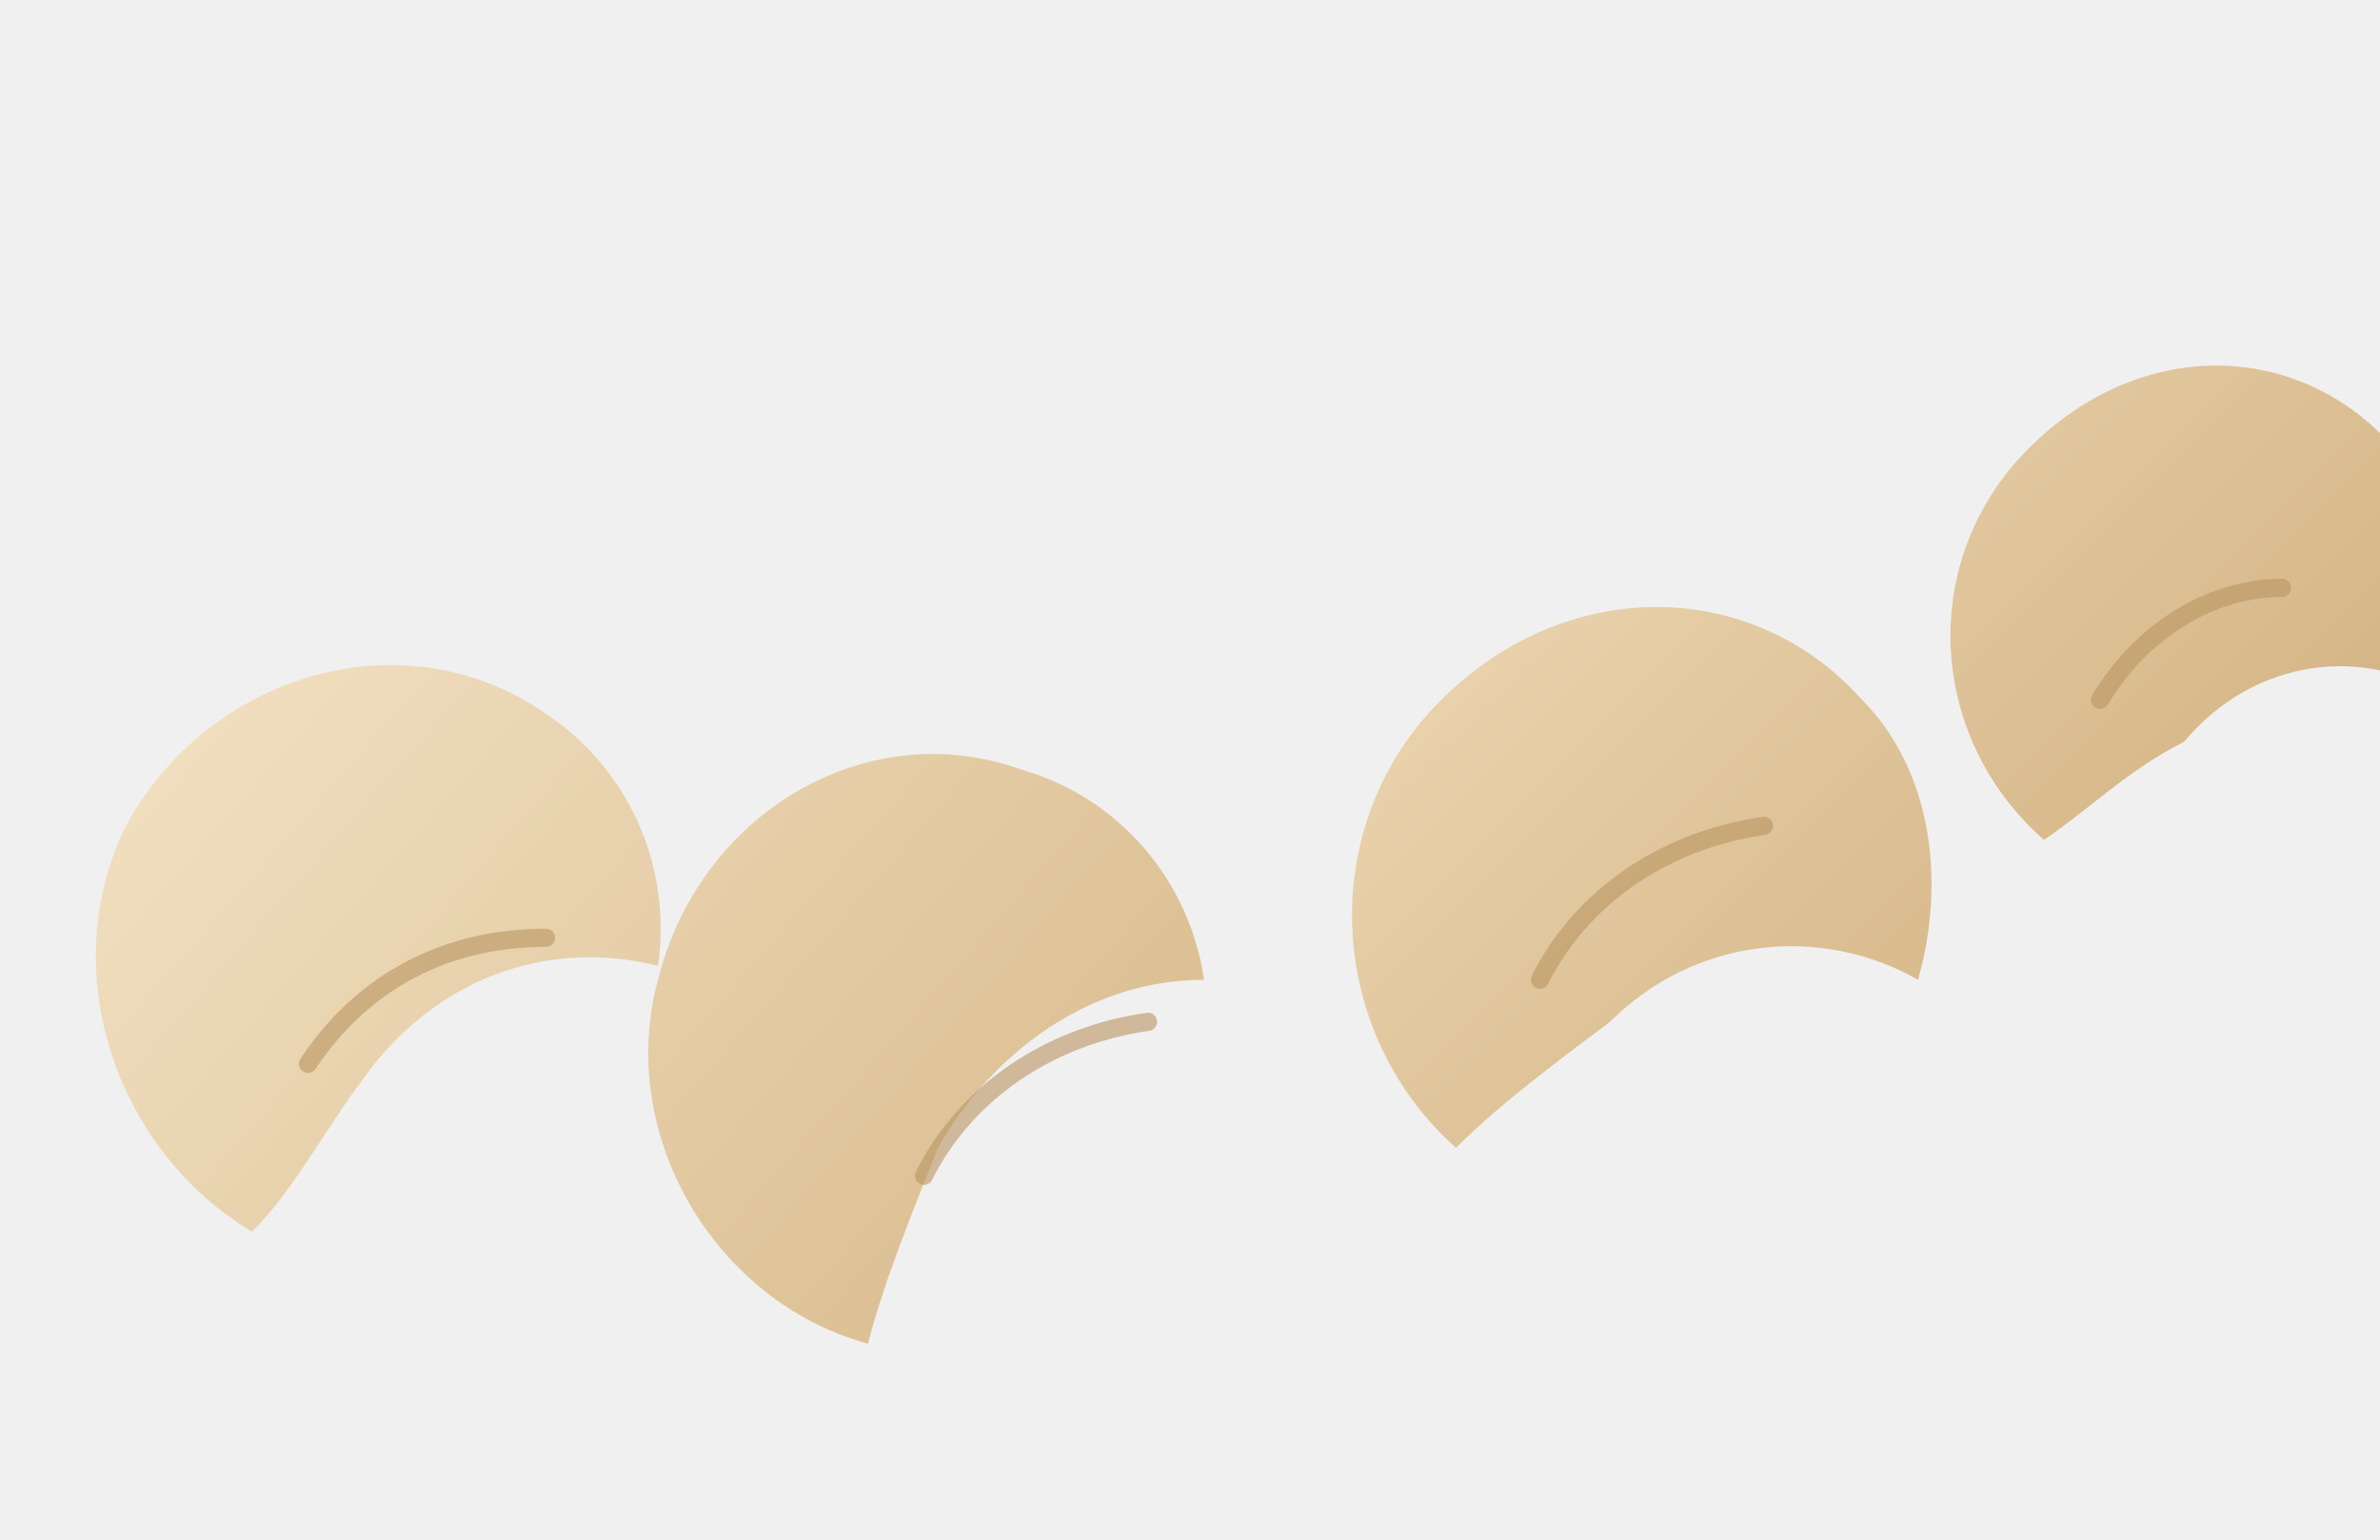
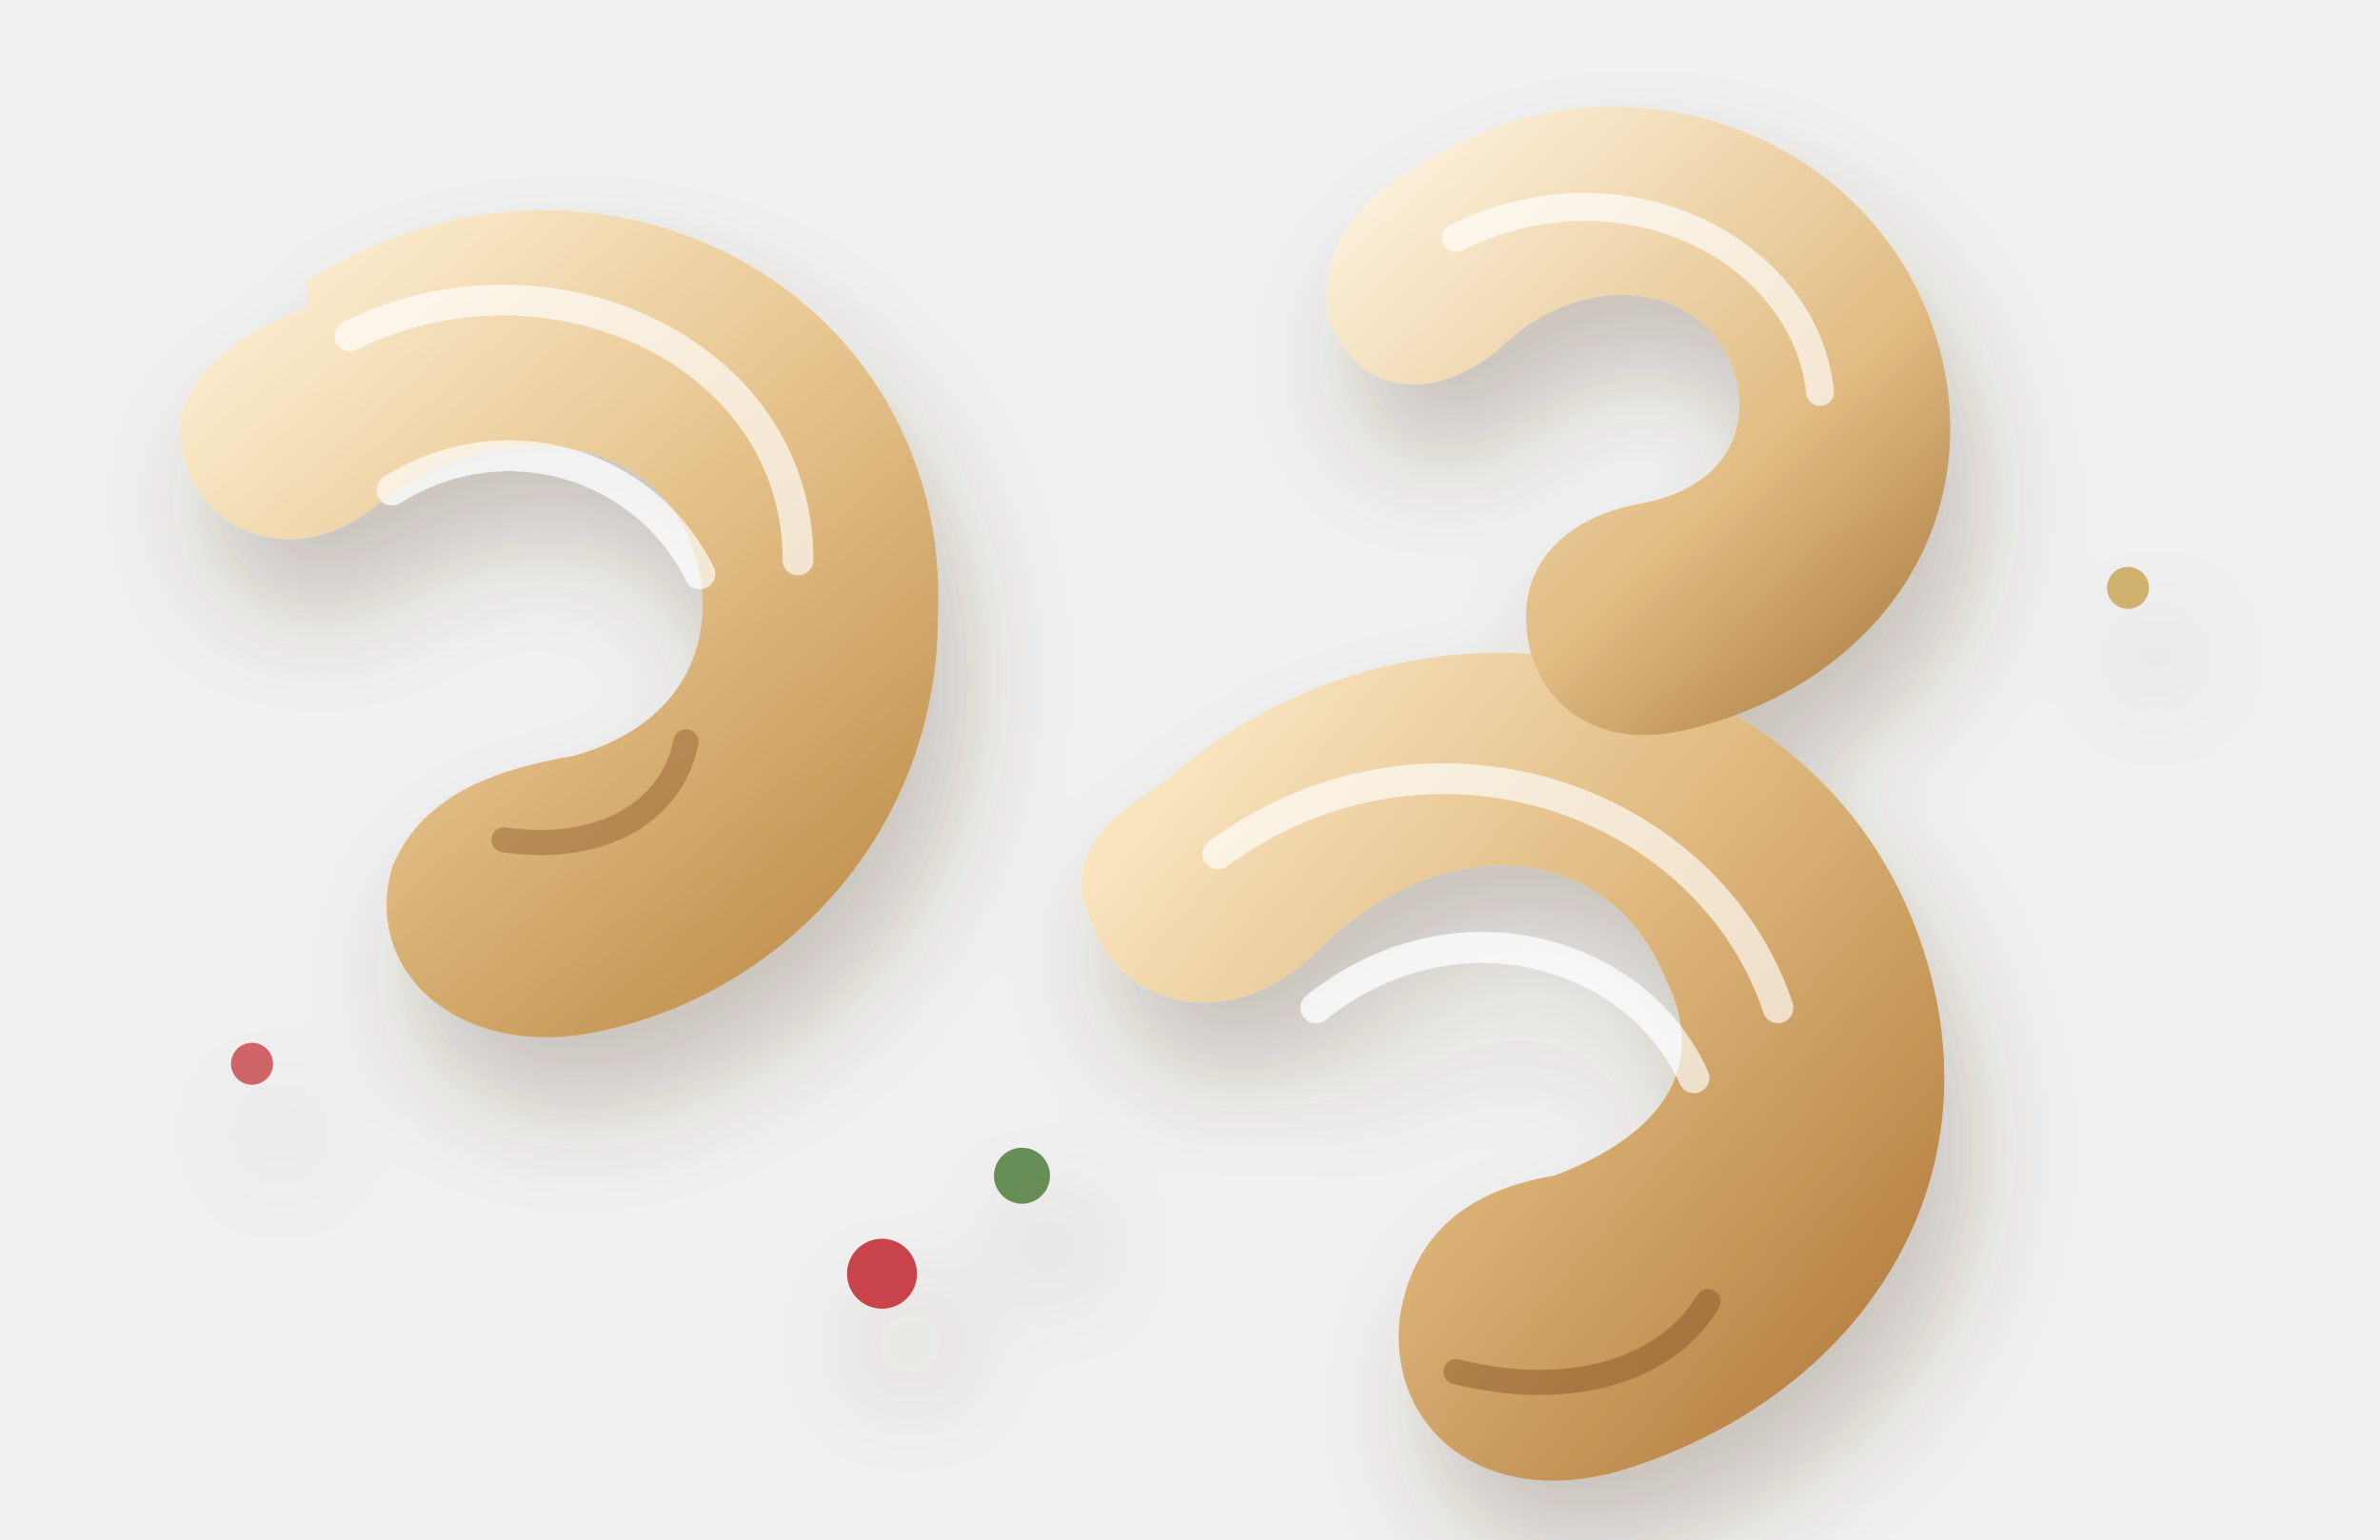
<svg xmlns="http://www.w3.org/2000/svg" viewBox="0 0 170 110" fill="none">
  <defs>
-     <linearGradient id="cw1" x1="10" y1="20" x2="90" y2="90" gradientUnits="userSpaceOnUse">
-       <stop stop-color="#F7E9CE" />
-       <stop offset="1" stop-color="#D8B98A" />
+     <linearGradient id="kb-decor-cashew-grad-1" x1="18" y1="14" x2="68" y2="72" gradientUnits="userSpaceOnUse">
+       <stop offset="0%" stop-color="#FFF4DC" />
+       <stop offset="45%" stop-color="#E7C58F" />
+       <stop offset="85%" stop-color="#C59654" />
+       <stop offset="100%" stop-color="#96632D" />
    </linearGradient>
-     <linearGradient id="cw2" x1="90" y1="30" x2="160" y2="100" gradientUnits="userSpaceOnUse">
-       <stop stop-color="#F2DFBE" />
-       <stop offset="1" stop-color="#C9A46F" />
+     <linearGradient id="kb-decor-cashew-grad-2" x1="78" y1="48" x2="142" y2="102" gradientUnits="userSpaceOnUse">
+       <stop offset="0%" stop-color="#FFF1D2" />
+       <stop offset="50%" stop-color="#DEB67B" />
+       <stop offset="88%" stop-color="#B78243" />
+       <stop offset="100%" stop-color="#885222" />
    </linearGradient>
+     <linearGradient id="kb-decor-cashew-grad-3" x1="98" y1="8" x2="140" y2="52" gradientUnits="userSpaceOnUse">
+       <stop offset="0%" stop-color="#FFF6E4" />
+       <stop offset="60%" stop-color="#E2BD84" />
+       <stop offset="100%" stop-color="#A27137" />
+     </linearGradient>
+     <filter id="kb-decor-cashew-shadow" x="-15%" y="-20%" width="140%" height="150%">
+       <feDropShadow dx="2" dy="5" stdDeviation="3.5" flood-color="#54381C" flood-opacity="0.25" />
+     </filter>
  </defs>
-   <g fill="url(#cw1)">
-     <path d="M18 88c-10-6-14-19-9-29 6-11 20-15 30-8 6 4 9 11 8 18-8-2-16 1-21 8-3 4-5 8-8 11Z" />
-     <path d="M62 96c-11-3-18-15-15-26 3-12 15-19 26-15 7 2 12 8 13 15-8 0-15 5-19 12-2 5-4 10-5 14Z" />
+   <g filter="url(#kb-decor-cashew-shadow)">
+     <path d="M22 20c21-13 46 1 45 24 0 16-12 28-26 30-9 1-15-5-13-12 2-5 7-7 13-8 7-2 10-7 9-13-2-10-14-12-23-5-6 5-13 2-14-4-1-4 3-8 9-10Z" fill="url(#kb-decor-cashew-grad-1)" />
+     <path d="M25 24c14-7 32 1 32 16M28 35c8-5 18-2 22 6" stroke="#FFFFFF" stroke-width="2.2" stroke-linecap="round" opacity="0.65" />
+     <path d="M36 60c7 1 12-2 13-7" stroke="#845324" stroke-width="1.8" stroke-linecap="round" opacity="0.4" />
+     <path d="M83 56c19-17 49-10 55 14 4 16-6 30-22 35-10 3-17-3-16-11 1-6 5-9 11-10 8-3 11-8 8-14-4-10-16-11-25-2-6 6-14 4-16-2-2-4 0-7 5-10Z" fill="url(#kb-decor-cashew-grad-2)" />
+     <path d="M87 61c15-11 35-4 40 11M94 72c10-8 23-4 27 5" stroke="#FFFFFF" stroke-width="2.2" stroke-linecap="round" opacity="0.65" />
+     <path d="M104 98c8 2 15 0 18-5" stroke="#7A471C" stroke-width="1.8" stroke-linecap="round" opacity="0.4" />
+     <path d="M101 12c15-10 35-2 38 15 2 12-6 22-18 25-7 2-12-2-12-8 0-4 3-7 8-8 6-1 8-5 7-9-2-7-11-8-17-2-5 4-10 3-12-2-1-4 1-8 6-11Z" fill="url(#kb-decor-cashew-grad-3)" />
+     <path d="M104 17c12-6 25 1 26 11" stroke="#FFFFFF" stroke-width="2" stroke-linecap="round" opacity="0.65" />
+     <circle cx="63" cy="91" r="2.5" fill="#C1272D" opacity="0.85" />
+     <circle cx="73" cy="84" r="2" fill="#4F7D3A" opacity="0.85" />
+     <circle cx="152" cy="42" r="1.5" fill="#C8A24D" opacity="0.8" />
+     <circle cx="18" cy="76" r="1.5" fill="#C1272D" opacity="0.7" />
  </g>
-   <g fill="url(#cw2)">
-     <path d="M104 82c-9-8-10-22-2-31 9-10 23-10 31-1 5 5 6 13 4 20-7-4-16-3-22 3-4 3-8 6-11 9Z" />
-     <path d="M146 60c-8-7-9-19-2-27 8-9 20-9 27-1 5 5 6 11 4 18-6-4-14-3-19 3-4 2-7 5-10 7Z" />
-   </g>
-   <path d="M22 76c4-6 10-9 17-9M66 84c3-6 9-10 16-11M110 70c3-6 9-10 16-11M150 50c3-5 8-8 13-8" stroke="#B99560" stroke-width="1.3" stroke-linecap="round" opacity=".6" />
</svg>
